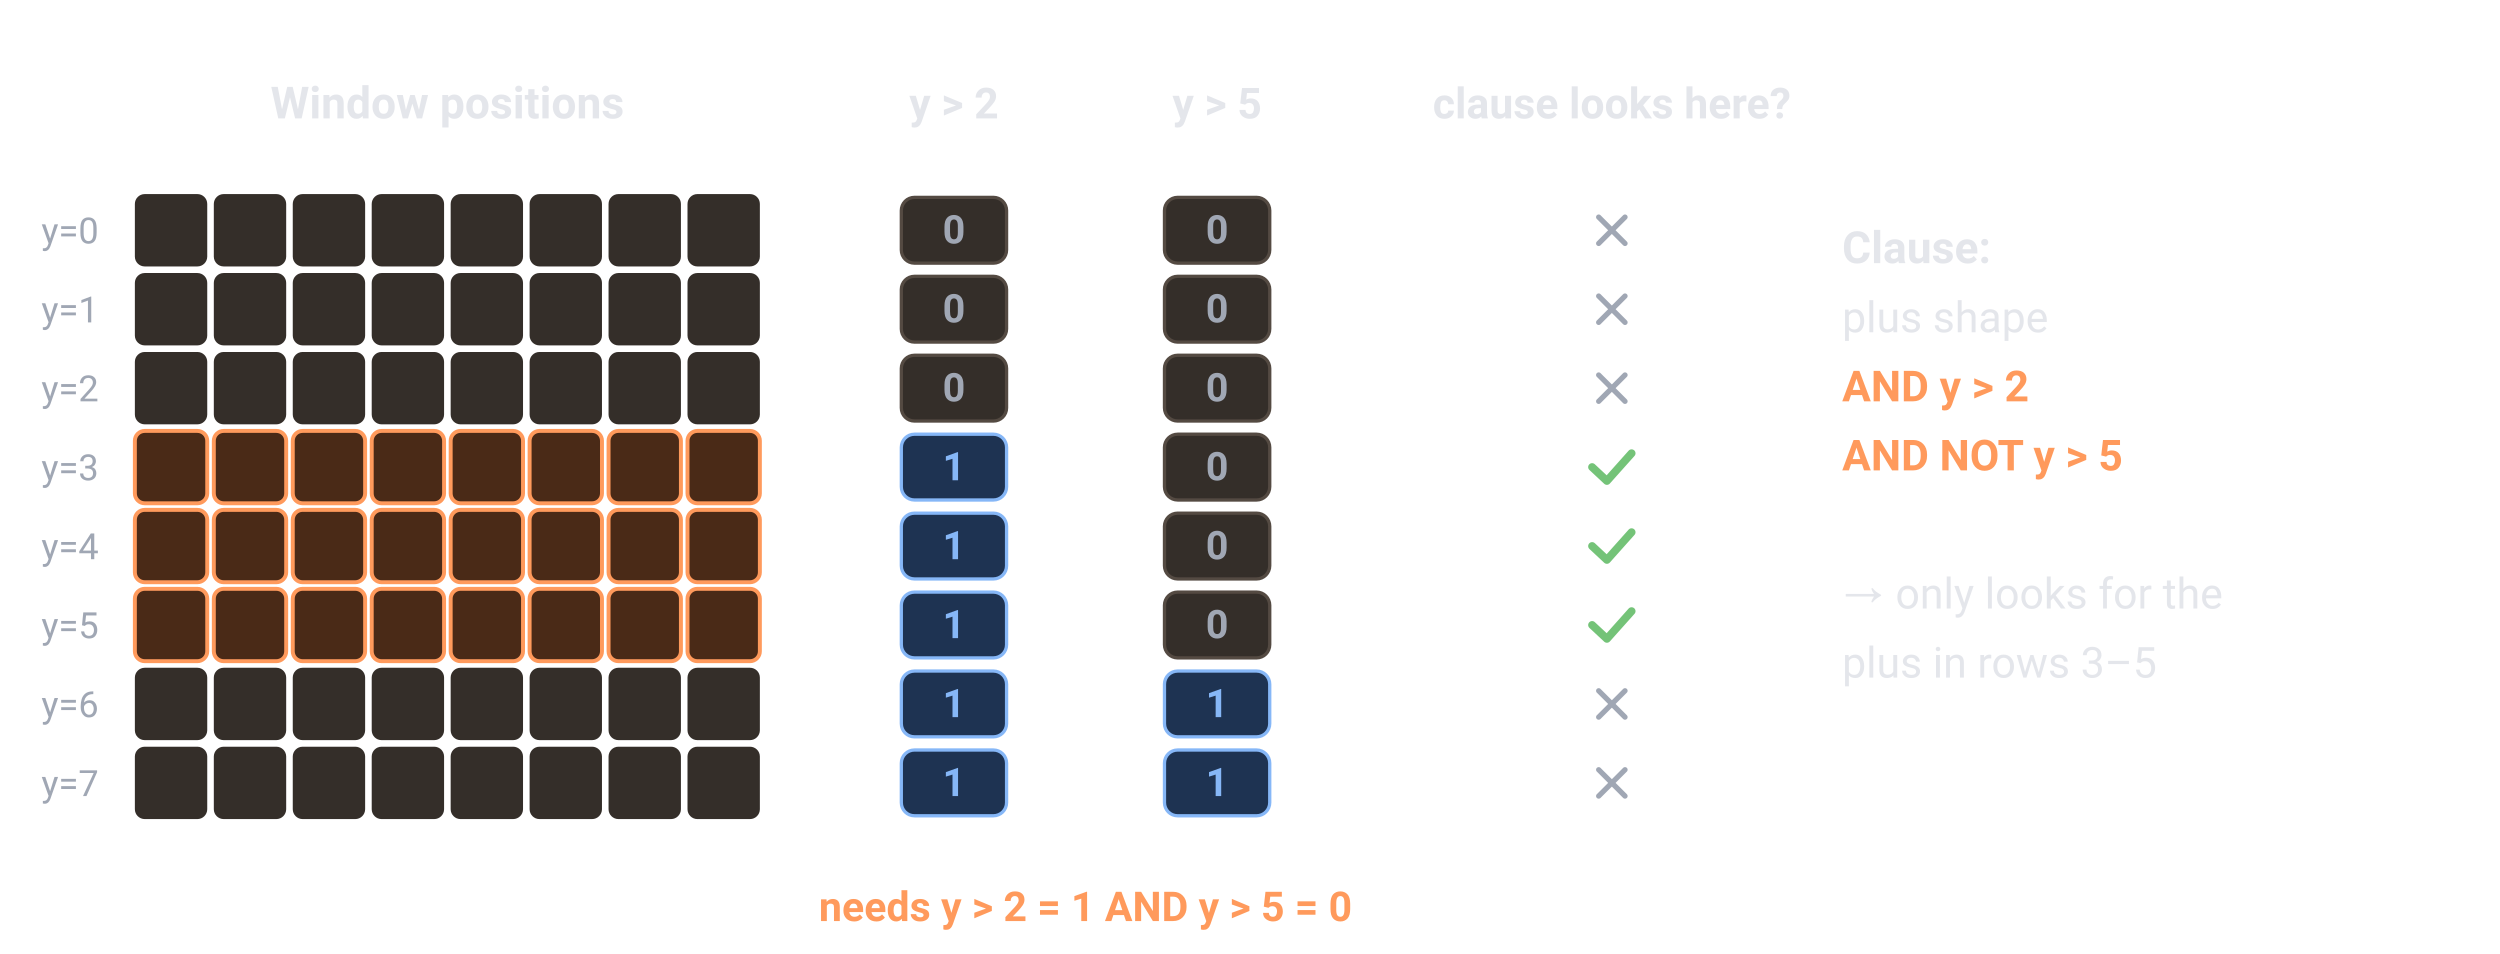
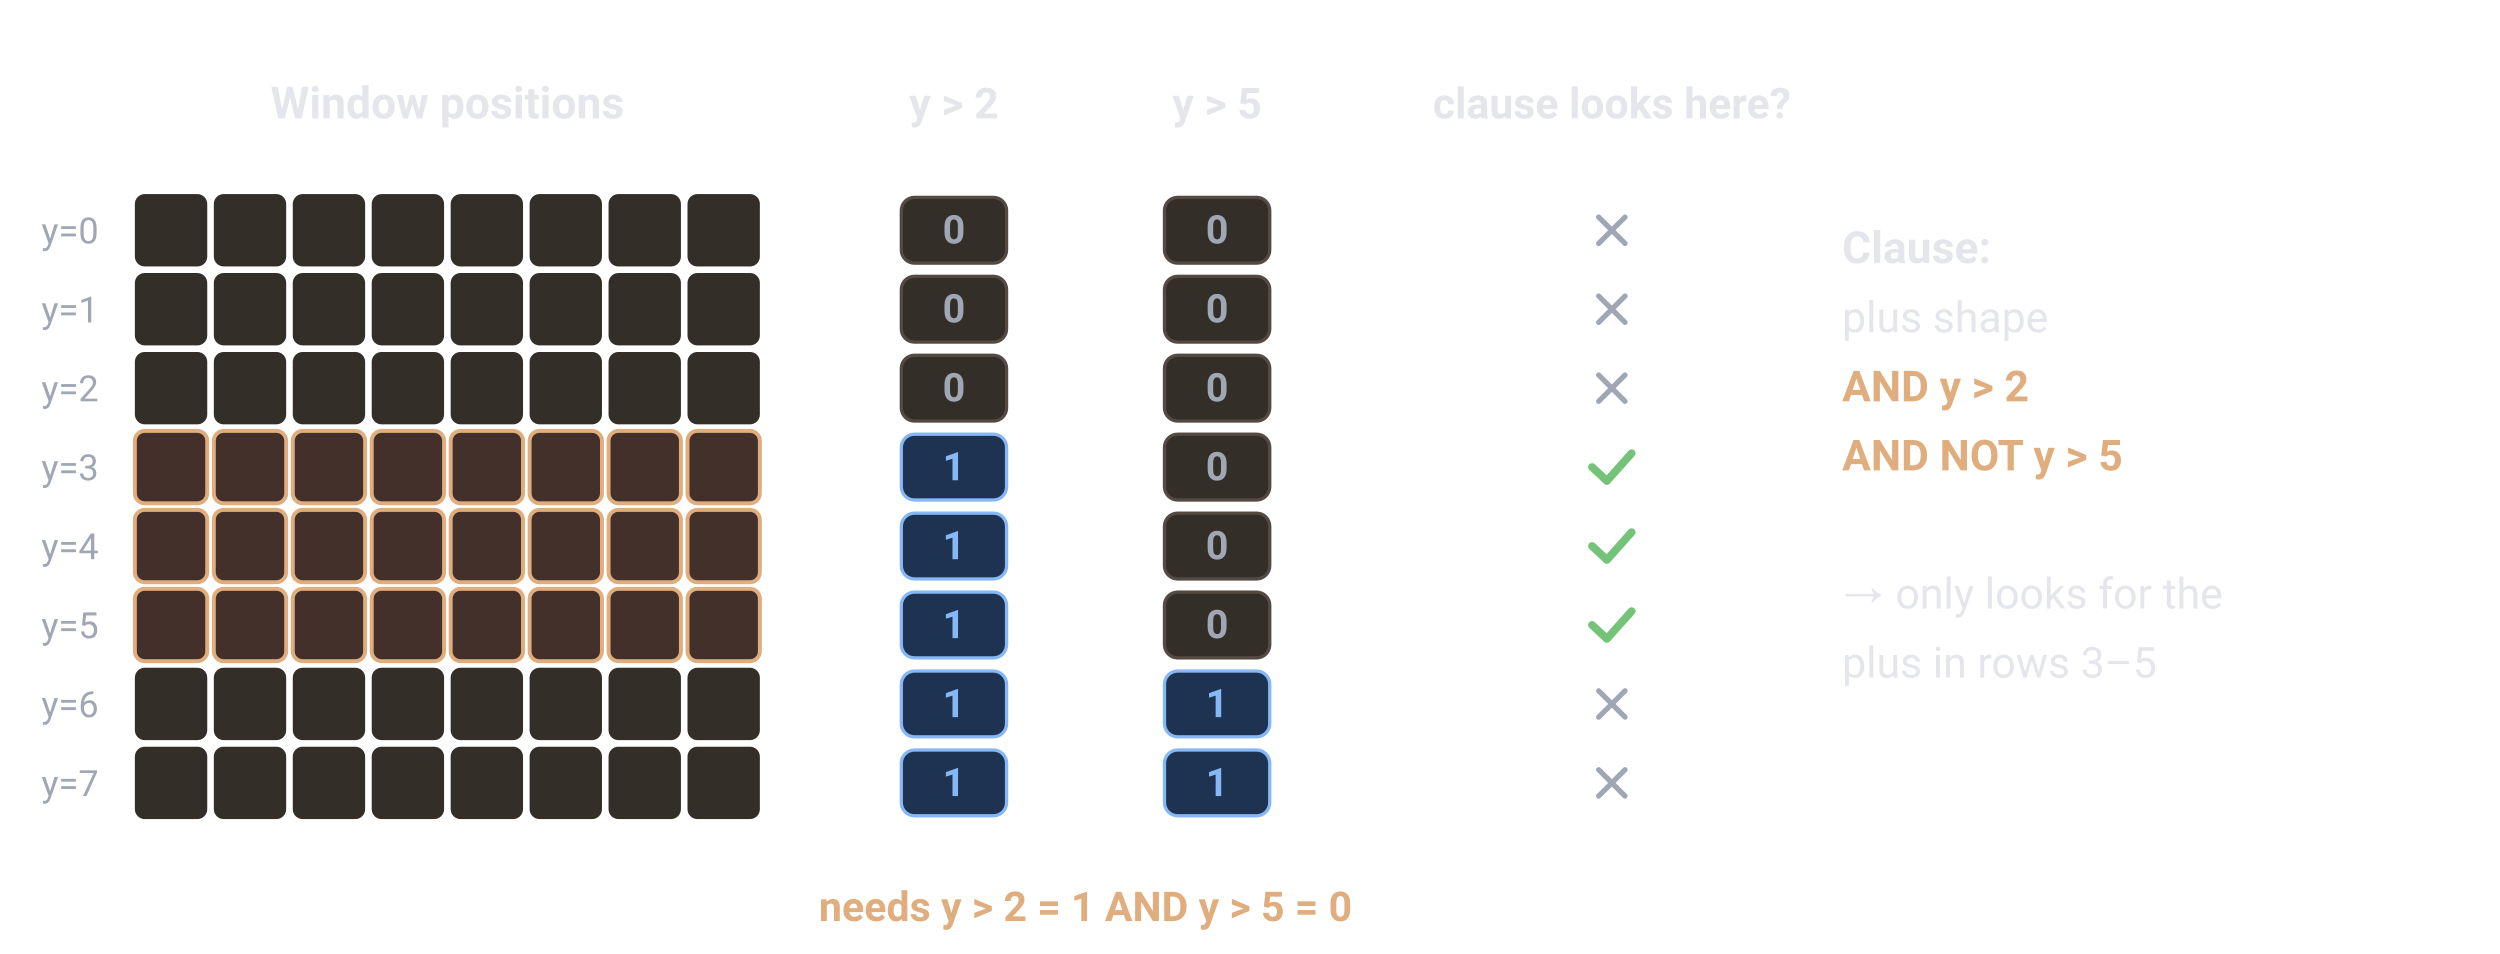
<svg xmlns="http://www.w3.org/2000/svg" viewBox="0 0 760 290" width="760" height="290" role="img" font-family="Roboto, 'Helvetica Neue', Helvetica, Arial, sans-serif">
  <text x="136" y="36" font-size="13.5" fill="#e4e6eb" text-anchor="middle" font-weight="bold">Window positions</text>
  <rect x="41" y="59" width="22" height="22" rx="3" fill="#342e29" stroke="none" stroke-width="1.2" />
  <rect x="65" y="59" width="22" height="22" rx="3" fill="#342e29" stroke="none" stroke-width="1.2" />
  <rect x="89" y="59" width="22" height="22" rx="3" fill="#342e29" stroke="none" stroke-width="1.2" />
  <rect x="113" y="59" width="22" height="22" rx="3" fill="#342e29" stroke="none" stroke-width="1.2" />
  <rect x="137" y="59" width="22" height="22" rx="3" fill="#342e29" stroke="none" stroke-width="1.2" />
  <rect x="161" y="59" width="22" height="22" rx="3" fill="#342e29" stroke="none" stroke-width="1.2" />
  <rect x="185" y="59" width="22" height="22" rx="3" fill="#342e29" stroke="none" stroke-width="1.2" />
  <rect x="209" y="59" width="22" height="22" rx="3" fill="#342e29" stroke="none" stroke-width="1.2" />
  <text x="30" y="74" font-size="11" fill="#a0a7b4" text-anchor="end" font-weight="normal">y=0</text>
  <rect x="41" y="83" width="22" height="22" rx="3" fill="#342e29" stroke="none" stroke-width="1.2" />
  <rect x="65" y="83" width="22" height="22" rx="3" fill="#342e29" stroke="none" stroke-width="1.2" />
  <rect x="89" y="83" width="22" height="22" rx="3" fill="#342e29" stroke="none" stroke-width="1.2" />
  <rect x="113" y="83" width="22" height="22" rx="3" fill="#342e29" stroke="none" stroke-width="1.2" />
  <rect x="137" y="83" width="22" height="22" rx="3" fill="#342e29" stroke="none" stroke-width="1.2" />
  <rect x="161" y="83" width="22" height="22" rx="3" fill="#342e29" stroke="none" stroke-width="1.2" />
  <rect x="185" y="83" width="22" height="22" rx="3" fill="#342e29" stroke="none" stroke-width="1.2" />
  <rect x="209" y="83" width="22" height="22" rx="3" fill="#342e29" stroke="none" stroke-width="1.2" />
  <text x="30" y="98" font-size="11" fill="#a0a7b4" text-anchor="end" font-weight="normal">y=1</text>
  <rect x="41" y="107" width="22" height="22" rx="3" fill="#342e29" stroke="none" stroke-width="1.2" />
  <rect x="65" y="107" width="22" height="22" rx="3" fill="#342e29" stroke="none" stroke-width="1.2" />
  <rect x="89" y="107" width="22" height="22" rx="3" fill="#342e29" stroke="none" stroke-width="1.2" />
  <rect x="113" y="107" width="22" height="22" rx="3" fill="#342e29" stroke="none" stroke-width="1.2" />
  <rect x="137" y="107" width="22" height="22" rx="3" fill="#342e29" stroke="none" stroke-width="1.2" />
  <rect x="161" y="107" width="22" height="22" rx="3" fill="#342e29" stroke="none" stroke-width="1.2" />
  <rect x="185" y="107" width="22" height="22" rx="3" fill="#342e29" stroke="none" stroke-width="1.2" />
  <rect x="209" y="107" width="22" height="22" rx="3" fill="#342e29" stroke="none" stroke-width="1.2" />
  <text x="30" y="122" font-size="11" fill="#a0a7b4" text-anchor="end" font-weight="normal">y=2</text>
-   <rect x="41" y="131" width="22" height="22" rx="3" fill="#4a2a17" stroke="#ff9a5c" stroke-width="1.2" />
-   <rect x="65" y="131" width="22" height="22" rx="3" fill="#4a2a17" stroke="#ff9a5c" stroke-width="1.2" />
-   <rect x="89" y="131" width="22" height="22" rx="3" fill="#4a2a17" stroke="#ff9a5c" stroke-width="1.2" />
-   <rect x="113" y="131" width="22" height="22" rx="3" fill="#4a2a17" stroke="#ff9a5c" stroke-width="1.2" />
-   <rect x="137" y="131" width="22" height="22" rx="3" fill="#4a2a17" stroke="#ff9a5c" stroke-width="1.2" />
-   <rect x="161" y="131" width="22" height="22" rx="3" fill="#4a2a17" stroke="#ff9a5c" stroke-width="1.2" />
-   <rect x="185" y="131" width="22" height="22" rx="3" fill="#4a2a17" stroke="#ff9a5c" stroke-width="1.2" />
-   <rect x="209" y="131" width="22" height="22" rx="3" fill="#4a2a17" stroke="#ff9a5c" stroke-width="1.2" />
+   <rect x="41" y="131" width="22" height="22" rx="3" fill="#43302a" stroke="#e0ae7e" stroke-width="1.2" />
+   <rect x="65" y="131" width="22" height="22" rx="3" fill="#43302a" stroke="#e0ae7e" stroke-width="1.2" />
+   <rect x="89" y="131" width="22" height="22" rx="3" fill="#43302a" stroke="#e0ae7e" stroke-width="1.2" />
+   <rect x="113" y="131" width="22" height="22" rx="3" fill="#43302a" stroke="#e0ae7e" stroke-width="1.2" />
+   <rect x="137" y="131" width="22" height="22" rx="3" fill="#43302a" stroke="#e0ae7e" stroke-width="1.2" />
+   <rect x="161" y="131" width="22" height="22" rx="3" fill="#43302a" stroke="#e0ae7e" stroke-width="1.2" />
+   <rect x="185" y="131" width="22" height="22" rx="3" fill="#43302a" stroke="#e0ae7e" stroke-width="1.2" />
+   <rect x="209" y="131" width="22" height="22" rx="3" fill="#43302a" stroke="#e0ae7e" stroke-width="1.2" />
  <text x="30" y="146" font-size="11" fill="#a0a7b4" text-anchor="end" font-weight="normal">y=3</text>
-   <rect x="41" y="155" width="22" height="22" rx="3" fill="#4a2a17" stroke="#ff9a5c" stroke-width="1.2" />
-   <rect x="65" y="155" width="22" height="22" rx="3" fill="#4a2a17" stroke="#ff9a5c" stroke-width="1.2" />
-   <rect x="89" y="155" width="22" height="22" rx="3" fill="#4a2a17" stroke="#ff9a5c" stroke-width="1.2" />
-   <rect x="113" y="155" width="22" height="22" rx="3" fill="#4a2a17" stroke="#ff9a5c" stroke-width="1.2" />
-   <rect x="137" y="155" width="22" height="22" rx="3" fill="#4a2a17" stroke="#ff9a5c" stroke-width="1.2" />
-   <rect x="161" y="155" width="22" height="22" rx="3" fill="#4a2a17" stroke="#ff9a5c" stroke-width="1.2" />
-   <rect x="185" y="155" width="22" height="22" rx="3" fill="#4a2a17" stroke="#ff9a5c" stroke-width="1.2" />
-   <rect x="209" y="155" width="22" height="22" rx="3" fill="#4a2a17" stroke="#ff9a5c" stroke-width="1.2" />
+   <rect x="41" y="155" width="22" height="22" rx="3" fill="#43302a" stroke="#e0ae7e" stroke-width="1.2" />
+   <rect x="65" y="155" width="22" height="22" rx="3" fill="#43302a" stroke="#e0ae7e" stroke-width="1.2" />
+   <rect x="89" y="155" width="22" height="22" rx="3" fill="#43302a" stroke="#e0ae7e" stroke-width="1.2" />
+   <rect x="113" y="155" width="22" height="22" rx="3" fill="#43302a" stroke="#e0ae7e" stroke-width="1.2" />
+   <rect x="137" y="155" width="22" height="22" rx="3" fill="#43302a" stroke="#e0ae7e" stroke-width="1.2" />
+   <rect x="161" y="155" width="22" height="22" rx="3" fill="#43302a" stroke="#e0ae7e" stroke-width="1.2" />
+   <rect x="185" y="155" width="22" height="22" rx="3" fill="#43302a" stroke="#e0ae7e" stroke-width="1.2" />
+   <rect x="209" y="155" width="22" height="22" rx="3" fill="#43302a" stroke="#e0ae7e" stroke-width="1.2" />
  <text x="30" y="170" font-size="11" fill="#a0a7b4" text-anchor="end" font-weight="normal">y=4</text>
-   <rect x="41" y="179" width="22" height="22" rx="3" fill="#4a2a17" stroke="#ff9a5c" stroke-width="1.2" />
-   <rect x="65" y="179" width="22" height="22" rx="3" fill="#4a2a17" stroke="#ff9a5c" stroke-width="1.2" />
-   <rect x="89" y="179" width="22" height="22" rx="3" fill="#4a2a17" stroke="#ff9a5c" stroke-width="1.2" />
-   <rect x="113" y="179" width="22" height="22" rx="3" fill="#4a2a17" stroke="#ff9a5c" stroke-width="1.2" />
-   <rect x="137" y="179" width="22" height="22" rx="3" fill="#4a2a17" stroke="#ff9a5c" stroke-width="1.2" />
-   <rect x="161" y="179" width="22" height="22" rx="3" fill="#4a2a17" stroke="#ff9a5c" stroke-width="1.2" />
-   <rect x="185" y="179" width="22" height="22" rx="3" fill="#4a2a17" stroke="#ff9a5c" stroke-width="1.2" />
-   <rect x="209" y="179" width="22" height="22" rx="3" fill="#4a2a17" stroke="#ff9a5c" stroke-width="1.2" />
+   <rect x="41" y="179" width="22" height="22" rx="3" fill="#43302a" stroke="#e0ae7e" stroke-width="1.2" />
+   <rect x="65" y="179" width="22" height="22" rx="3" fill="#43302a" stroke="#e0ae7e" stroke-width="1.2" />
+   <rect x="89" y="179" width="22" height="22" rx="3" fill="#43302a" stroke="#e0ae7e" stroke-width="1.2" />
+   <rect x="113" y="179" width="22" height="22" rx="3" fill="#43302a" stroke="#e0ae7e" stroke-width="1.2" />
+   <rect x="137" y="179" width="22" height="22" rx="3" fill="#43302a" stroke="#e0ae7e" stroke-width="1.2" />
+   <rect x="161" y="179" width="22" height="22" rx="3" fill="#43302a" stroke="#e0ae7e" stroke-width="1.2" />
+   <rect x="185" y="179" width="22" height="22" rx="3" fill="#43302a" stroke="#e0ae7e" stroke-width="1.2" />
+   <rect x="209" y="179" width="22" height="22" rx="3" fill="#43302a" stroke="#e0ae7e" stroke-width="1.2" />
  <text x="30" y="194" font-size="11" fill="#a0a7b4" text-anchor="end" font-weight="normal">y=5</text>
  <rect x="41" y="203" width="22" height="22" rx="3" fill="#342e29" stroke="none" stroke-width="1.2" />
  <rect x="65" y="203" width="22" height="22" rx="3" fill="#342e29" stroke="none" stroke-width="1.2" />
  <rect x="89" y="203" width="22" height="22" rx="3" fill="#342e29" stroke="none" stroke-width="1.2" />
  <rect x="113" y="203" width="22" height="22" rx="3" fill="#342e29" stroke="none" stroke-width="1.2" />
  <rect x="137" y="203" width="22" height="22" rx="3" fill="#342e29" stroke="none" stroke-width="1.2" />
  <rect x="161" y="203" width="22" height="22" rx="3" fill="#342e29" stroke="none" stroke-width="1.2" />
  <rect x="185" y="203" width="22" height="22" rx="3" fill="#342e29" stroke="none" stroke-width="1.2" />
  <rect x="209" y="203" width="22" height="22" rx="3" fill="#342e29" stroke="none" stroke-width="1.2" />
  <text x="30" y="218" font-size="11" fill="#a0a7b4" text-anchor="end" font-weight="normal">y=6</text>
  <rect x="41" y="227" width="22" height="22" rx="3" fill="#342e29" stroke="none" stroke-width="1.2" />
  <rect x="65" y="227" width="22" height="22" rx="3" fill="#342e29" stroke="none" stroke-width="1.2" />
  <rect x="89" y="227" width="22" height="22" rx="3" fill="#342e29" stroke="none" stroke-width="1.2" />
  <rect x="113" y="227" width="22" height="22" rx="3" fill="#342e29" stroke="none" stroke-width="1.2" />
  <rect x="137" y="227" width="22" height="22" rx="3" fill="#342e29" stroke="none" stroke-width="1.2" />
  <rect x="161" y="227" width="22" height="22" rx="3" fill="#342e29" stroke="none" stroke-width="1.2" />
  <rect x="185" y="227" width="22" height="22" rx="3" fill="#342e29" stroke="none" stroke-width="1.2" />
  <rect x="209" y="227" width="22" height="22" rx="3" fill="#342e29" stroke="none" stroke-width="1.2" />
  <text x="30" y="242" font-size="11" fill="#a0a7b4" text-anchor="end" font-weight="normal">y=7</text>
  <text x="290" y="36" font-size="13" fill="#e4e6eb" text-anchor="middle" font-weight="bold">y &gt; 2</text>
  <text x="370" y="36" font-size="13" fill="#e4e6eb" text-anchor="middle" font-weight="bold">y &gt; 5</text>
  <text x="490" y="36" font-size="13" fill="#e4e6eb" text-anchor="middle" font-weight="bold">clause looks here?</text>
  <rect x="274" y="60" width="32" height="20" rx="4" fill="#342e29" stroke="#544a42" stroke-width="1" />
  <text x="290" y="74" font-size="12" fill="#a0a7b4" text-anchor="middle" font-weight="bold">0</text>
  <rect x="354" y="60" width="32" height="20" rx="4" fill="#342e29" stroke="#544a42" stroke-width="1" />
  <text x="370" y="74" font-size="12" fill="#a0a7b4" text-anchor="middle" font-weight="bold">0</text>
  <line x1="486" y1="66" x2="494" y2="74" stroke="#a0a7b4" stroke-width="1.6" stroke-linecap="round" />
  <line x1="486" y1="74" x2="494" y2="66" stroke="#a0a7b4" stroke-width="1.6" stroke-linecap="round" />
  <rect x="274" y="84" width="32" height="20" rx="4" fill="#342e29" stroke="#544a42" stroke-width="1" />
  <text x="290" y="98" font-size="12" fill="#a0a7b4" text-anchor="middle" font-weight="bold">0</text>
  <rect x="354" y="84" width="32" height="20" rx="4" fill="#342e29" stroke="#544a42" stroke-width="1" />
  <text x="370" y="98" font-size="12" fill="#a0a7b4" text-anchor="middle" font-weight="bold">0</text>
  <line x1="486" y1="90" x2="494" y2="98" stroke="#a0a7b4" stroke-width="1.6" stroke-linecap="round" />
  <line x1="486" y1="98" x2="494" y2="90" stroke="#a0a7b4" stroke-width="1.6" stroke-linecap="round" />
  <rect x="274" y="108" width="32" height="20" rx="4" fill="#342e29" stroke="#544a42" stroke-width="1" />
  <text x="290" y="122" font-size="12" fill="#a0a7b4" text-anchor="middle" font-weight="bold">0</text>
  <rect x="354" y="108" width="32" height="20" rx="4" fill="#342e29" stroke="#544a42" stroke-width="1" />
  <text x="370" y="122" font-size="12" fill="#a0a7b4" text-anchor="middle" font-weight="bold">0</text>
  <line x1="486" y1="114" x2="494" y2="122" stroke="#a0a7b4" stroke-width="1.6" stroke-linecap="round" />
  <line x1="486" y1="122" x2="494" y2="114" stroke="#a0a7b4" stroke-width="1.6" stroke-linecap="round" />
  <rect x="274" y="132" width="32" height="20" rx="4" fill="#1e3352" stroke="#86b7f7" stroke-width="1" />
  <text x="290" y="146" font-size="12" fill="#86b7f7" text-anchor="middle" font-weight="bold">1</text>
  <rect x="354" y="132" width="32" height="20" rx="4" fill="#342e29" stroke="#544a42" stroke-width="1" />
  <text x="370" y="146" font-size="12" fill="#a0a7b4" text-anchor="middle" font-weight="bold">0</text>
  <polyline points="484.0,142.0 488.5,146.2 496.0,137.8" fill="none" stroke="#74c378" stroke-width="2.4" stroke-linecap="round" stroke-linejoin="round" />
  <rect x="274" y="156" width="32" height="20" rx="4" fill="#1e3352" stroke="#86b7f7" stroke-width="1" />
  <text x="290" y="170" font-size="12" fill="#86b7f7" text-anchor="middle" font-weight="bold">1</text>
  <rect x="354" y="156" width="32" height="20" rx="4" fill="#342e29" stroke="#544a42" stroke-width="1" />
  <text x="370" y="170" font-size="12" fill="#a0a7b4" text-anchor="middle" font-weight="bold">0</text>
  <polyline points="484.0,166.0 488.5,170.2 496.0,161.8" fill="none" stroke="#74c378" stroke-width="2.4" stroke-linecap="round" stroke-linejoin="round" />
  <rect x="274" y="180" width="32" height="20" rx="4" fill="#1e3352" stroke="#86b7f7" stroke-width="1" />
  <text x="290" y="194" font-size="12" fill="#86b7f7" text-anchor="middle" font-weight="bold">1</text>
  <rect x="354" y="180" width="32" height="20" rx="4" fill="#342e29" stroke="#544a42" stroke-width="1" />
  <text x="370" y="194" font-size="12" fill="#a0a7b4" text-anchor="middle" font-weight="bold">0</text>
  <polyline points="484.0,190.0 488.5,194.2 496.0,185.8" fill="none" stroke="#74c378" stroke-width="2.4" stroke-linecap="round" stroke-linejoin="round" />
  <rect x="274" y="204" width="32" height="20" rx="4" fill="#1e3352" stroke="#86b7f7" stroke-width="1" />
  <text x="290" y="218" font-size="12" fill="#86b7f7" text-anchor="middle" font-weight="bold">1</text>
  <rect x="354" y="204" width="32" height="20" rx="4" fill="#1e3352" stroke="#86b7f7" stroke-width="1" />
  <text x="370" y="218" font-size="12" fill="#86b7f7" text-anchor="middle" font-weight="bold">1</text>
  <line x1="486" y1="210" x2="494" y2="218" stroke="#a0a7b4" stroke-width="1.6" stroke-linecap="round" />
  <line x1="486" y1="218" x2="494" y2="210" stroke="#a0a7b4" stroke-width="1.6" stroke-linecap="round" />
  <rect x="274" y="228" width="32" height="20" rx="4" fill="#1e3352" stroke="#86b7f7" stroke-width="1" />
  <text x="290" y="242" font-size="12" fill="#86b7f7" text-anchor="middle" font-weight="bold">1</text>
  <rect x="354" y="228" width="32" height="20" rx="4" fill="#1e3352" stroke="#86b7f7" stroke-width="1" />
  <text x="370" y="242" font-size="12" fill="#86b7f7" text-anchor="middle" font-weight="bold">1</text>
  <line x1="486" y1="234" x2="494" y2="242" stroke="#a0a7b4" stroke-width="1.6" stroke-linecap="round" />
  <line x1="486" y1="242" x2="494" y2="234" stroke="#a0a7b4" stroke-width="1.6" stroke-linecap="round" />
-   <text x="330" y="280" font-size="12.5" fill="#ff9a5c" text-anchor="middle" font-weight="bold">needs  y &gt; 2 = 1  AND  y &gt; 5 = 0</text>
+   <text x="330" y="280" font-size="12.5" fill="#e0ae7e" text-anchor="middle" font-weight="bold">needs  y &gt; 2 = 1  AND  y &gt; 5 = 0</text>
  <text x="560" y="80" font-size="13.5" fill="#e4e6eb" text-anchor="start" font-weight="bold">Clause:</text>
  <text x="560" y="101" font-size="13" fill="#e4e6eb" text-anchor="start" font-weight="normal">plus shape</text>
-   <text x="560" y="122" font-size="13" fill="#ff9a5c" text-anchor="start" font-weight="bold">AND  y &gt; 2</text>
-   <text x="560" y="143" font-size="13" fill="#ff9a5c" text-anchor="start" font-weight="bold">AND  NOT  y &gt; 5</text>
+   <text x="560" y="122" font-size="13" fill="#e0ae7e" text-anchor="start" font-weight="bold">AND  y &gt; 2</text>
+   <text x="560" y="143" font-size="13" fill="#e0ae7e" text-anchor="start" font-weight="bold">AND  NOT  y &gt; 5</text>
  <text x="560" y="164" font-size="13" fill="#e4e6eb" text-anchor="start" font-weight="normal" />
  <text x="560" y="185" font-size="13" fill="#e4e6eb" text-anchor="start" font-weight="normal">→ only looks for the</text>
  <text x="560" y="206" font-size="13" fill="#e4e6eb" text-anchor="start" font-weight="normal">plus in rows 3–5</text>
</svg>
